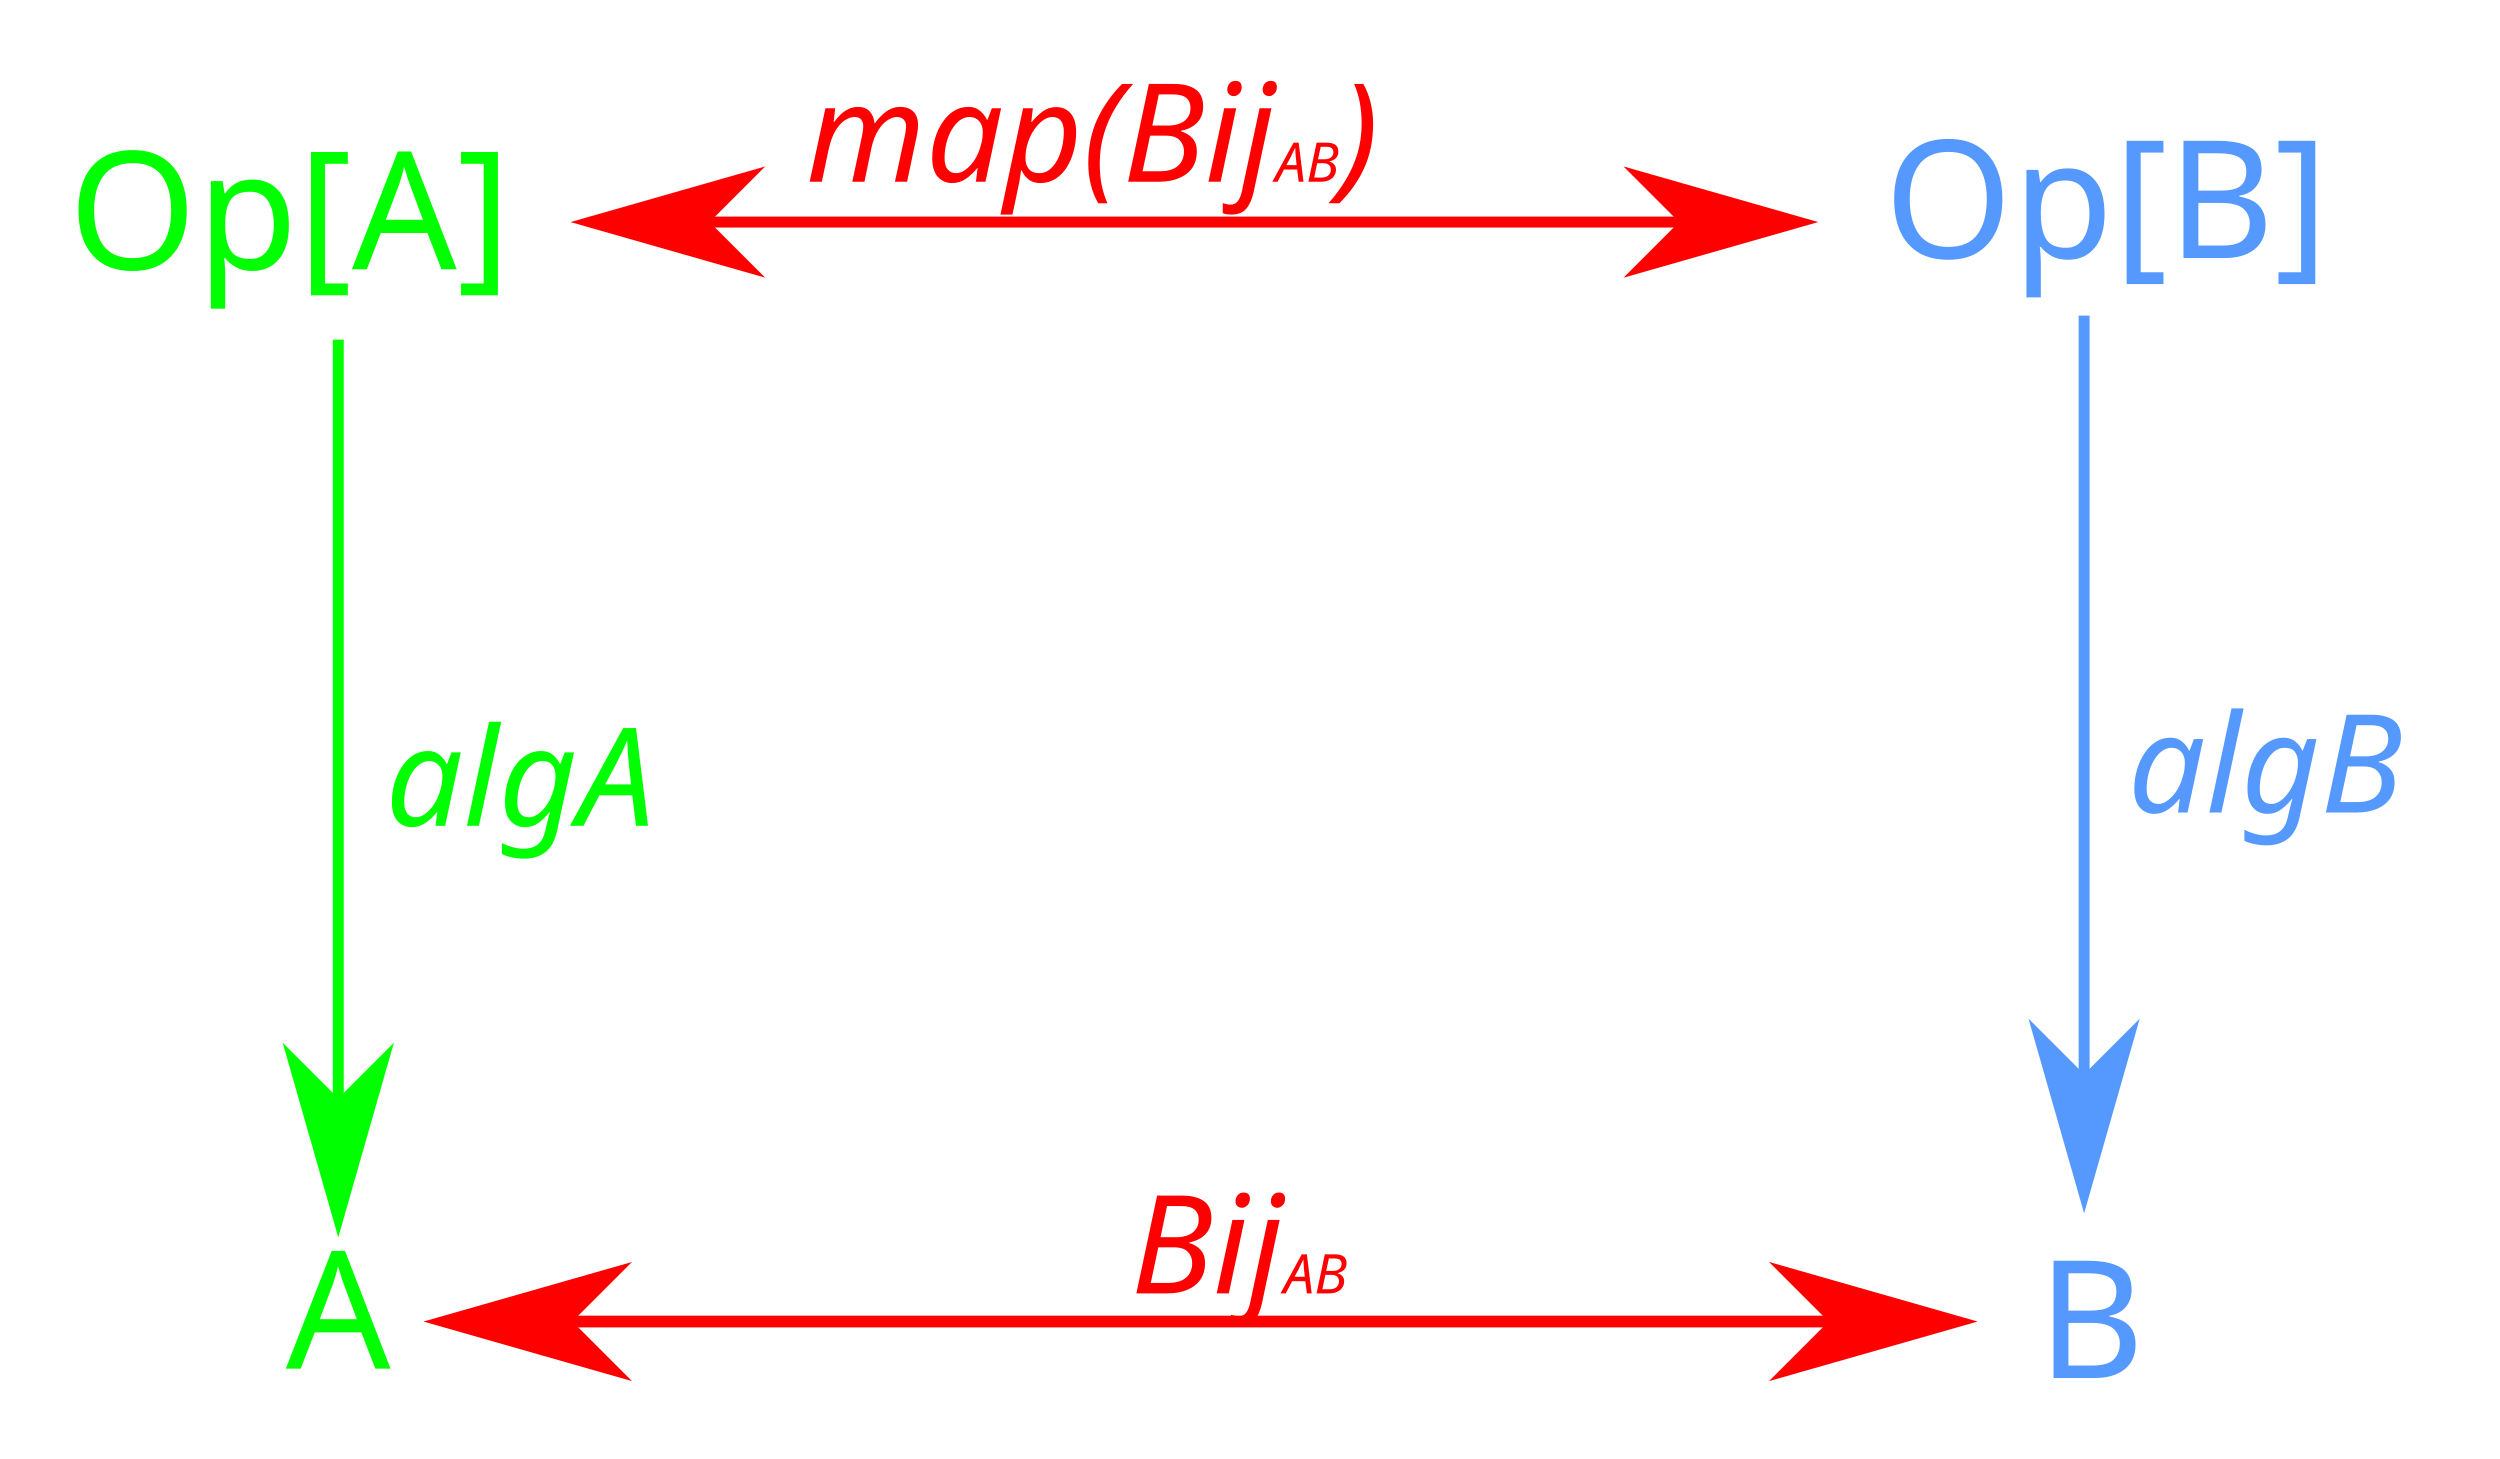
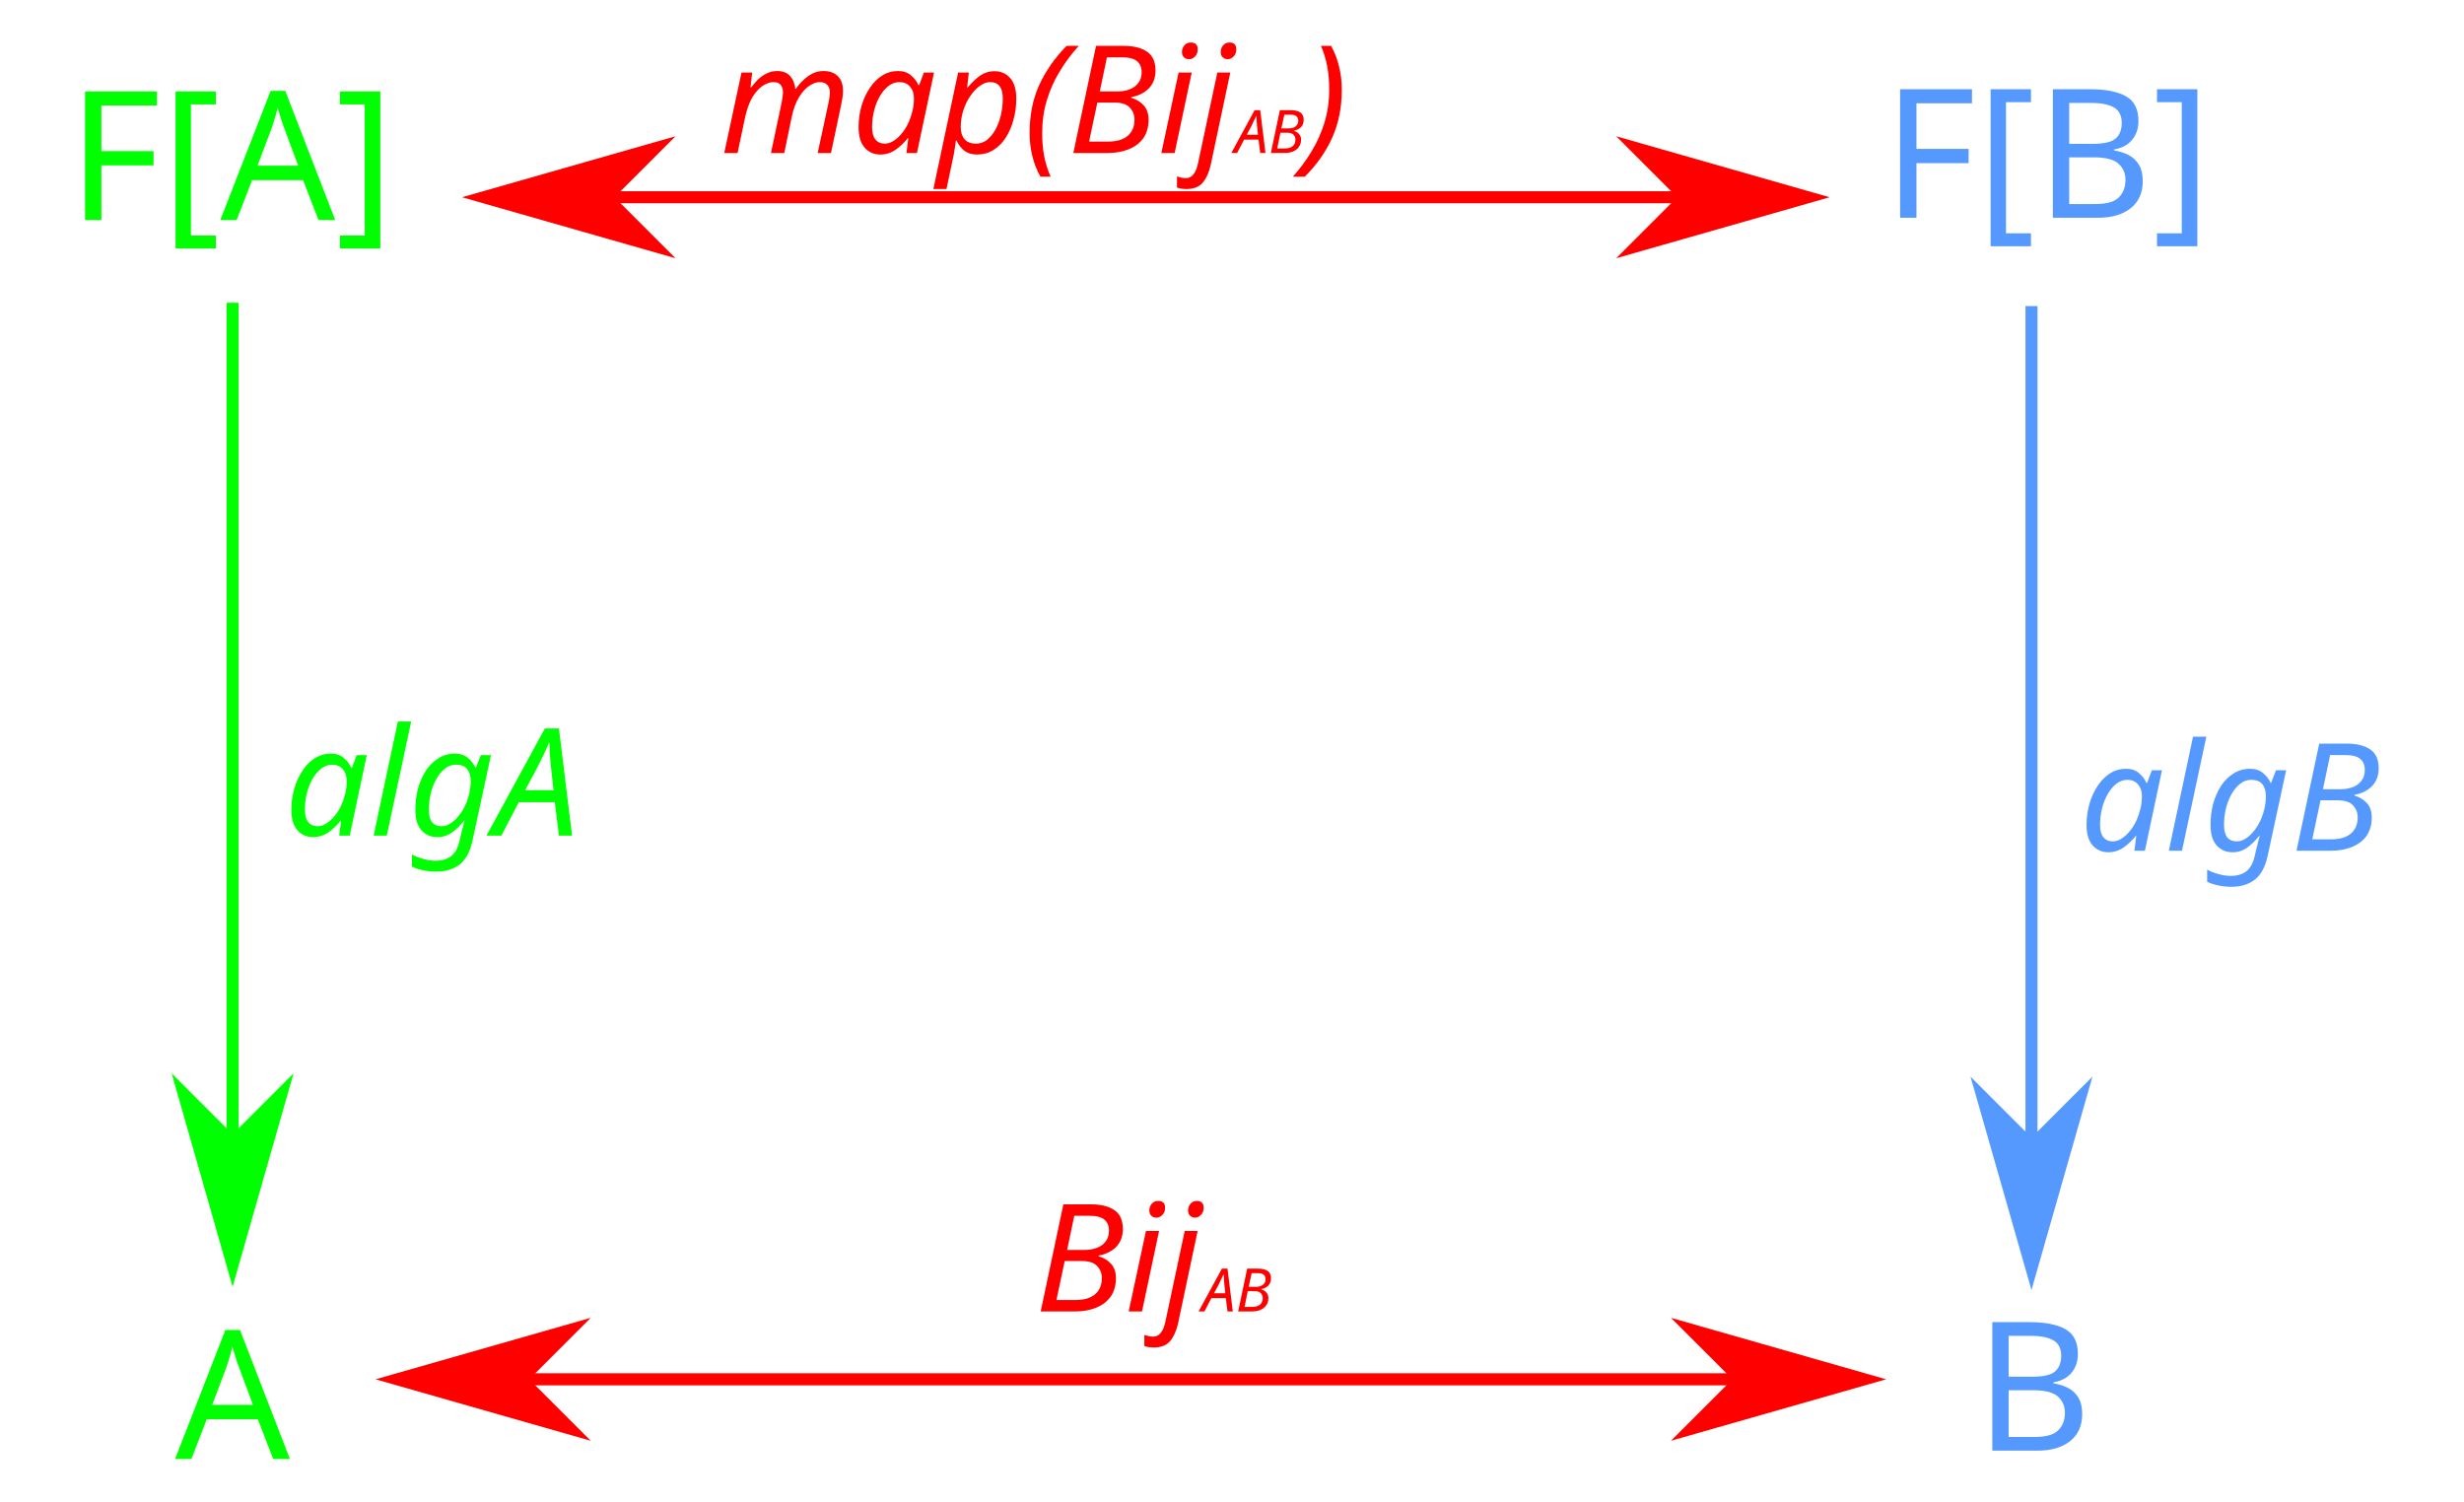
- <svg xmlns="http://www.w3.org/2000/svg" width="64.398mm" height="37.557mm" viewBox="0 0 228.182 133.075" id="svg2" version="1.1">
+ <svg xmlns="http://www.w3.org/2000/svg" width="57.908mm" height="35.291mm" viewBox="0 0 205.187 125.048" id="svg2" version="1.1">
  <defs id="defs4">
    <marker orient="auto" refY="0" refX="0" id="marker4662" style="overflow:visible">
-       <path id="path4664" d="M 0,0 5,-5 -12.5,0 5,5 0,0 Z" style="fill:#ff0000;fill-opacity:1;fill-rule:evenodd;stroke:#ff0000;stroke-width:1pt;stroke-opacity:1" transform="matrix(0.8,0,0,0.8,10,0)" />
+       <path id="path4664" d="M 0,0 5,-5 -12.5,0 5,5 Z" style="fill:#ff0000;fill-opacity:1;fill-rule:evenodd;stroke:#ff0000;stroke-width:1pt;stroke-opacity:1" transform="matrix(0.8,0,0,0.8,10,0)" />
    </marker>
    <marker orient="auto" refY="0" refX="0" id="marker4659" style="overflow:visible">
-       <path id="path4392" d="M 0,0 5,-5 -12.5,0 5,5 0,0 Z" style="fill:#ff0000;fill-opacity:1;fill-rule:evenodd;stroke:#ff0000;stroke-width:1pt;stroke-opacity:1" transform="matrix(0.8,0,0,0.8,10,0)" />
+       <path id="path4392" d="M 0,0 5,-5 -12.5,0 5,5 Z" style="fill:#ff0000;fill-opacity:1;fill-rule:evenodd;stroke:#ff0000;stroke-width:1pt;stroke-opacity:1" transform="matrix(0.8,0,0,0.8,10,0)" />
    </marker>
    <marker orient="auto" refY="0" refX="0" id="marker4655" style="overflow:visible">
-       <path id="path4657" d="M 0,0 5,-5 -12.5,0 5,5 0,0 Z" style="fill:#ff0000;fill-opacity:1;fill-rule:evenodd;stroke:#ff0000;stroke-width:1pt;stroke-opacity:1" transform="matrix(-0.8,0,0,-0.8,-10,0)" />
+       <path id="path4657" d="M 0,0 5,-5 -12.5,0 5,5 Z" style="fill:#ff0000;fill-opacity:1;fill-rule:evenodd;stroke:#ff0000;stroke-width:1pt;stroke-opacity:1" transform="matrix(-0.8,0,0,-0.8,-10,0)" />
    </marker>
    <marker orient="auto" refY="0" refX="0" id="marker4651" style="overflow:visible">
-       <path id="path4653" d="M 0,0 5,-5 -12.5,0 5,5 0,0 Z" style="fill:#5599ff;fill-opacity:1;fill-rule:evenodd;stroke:#5599ff;stroke-width:1pt;stroke-opacity:1" transform="matrix(-0.8,0,0,-0.8,-10,0)" />
+       <path id="path4653" d="M 0,0 5,-5 -12.5,0 5,5 Z" style="fill:#5599ff;fill-opacity:1;fill-rule:evenodd;stroke:#5599ff;stroke-width:1pt;stroke-opacity:1" transform="matrix(-0.8,0,0,-0.8,-10,0)" />
    </marker>
    <marker orient="auto" refY="0" refX="0" id="marker4648" style="overflow:visible">
-       <path id="path4395" d="M 0,0 5,-5 -12.5,0 5,5 0,0 Z" style="fill:#00ff00;fill-opacity:1;fill-rule:evenodd;stroke:#00ff00;stroke-width:1pt;stroke-opacity:1" transform="matrix(-0.8,0,0,-0.8,-10,0)" />
+       <path id="path4395" d="M 0,0 5,-5 -12.5,0 5,5 Z" style="fill:#00ff00;fill-opacity:1;fill-rule:evenodd;stroke:#00ff00;stroke-width:1pt;stroke-opacity:1" transform="matrix(-0.8,0,0,-0.8,-10,0)" />
    </marker>
    <marker orient="auto" refY="0" refX="0" id="marker5787" style="overflow:visible">
-       <path id="path5789" d="M 0,0 5,-5 -12.5,0 5,5 0,0 Z" style="fill:#5599ff;fill-opacity:1;fill-rule:evenodd;stroke:#5599ff;stroke-width:1pt;stroke-opacity:1" transform="matrix(0.8,0,0,0.8,10,0)" />
+       <path id="path5789" d="M 0,0 5,-5 -12.5,0 5,5 Z" style="fill:#5599ff;fill-opacity:1;fill-rule:evenodd;stroke:#5599ff;stroke-width:1pt;stroke-opacity:1" transform="matrix(0.8,0,0,0.8,10,0)" />
    </marker>
    <marker orient="auto" refY="0" refX="0" id="Arrow1Lstart" style="overflow:visible">
-       <path id="path5481" d="M 0,0 5,-5 -12.5,0 5,5 0,0 Z" style="fill:#00ff00;fill-opacity:1;fill-rule:evenodd;stroke:#00ff00;stroke-width:1pt;stroke-opacity:1" transform="matrix(0.8,0,0,0.8,10,0)" />
+       <path id="path5481" d="M 0,0 5,-5 -12.5,0 5,5 Z" style="fill:#00ff00;fill-opacity:1;fill-rule:evenodd;stroke:#00ff00;stroke-width:1pt;stroke-opacity:1" transform="matrix(0.8,0,0,0.8,10,0)" />
    </marker>
    <marker orient="auto" refY="0" refX="0" id="marker7296" style="overflow:visible">
-       <path id="path7298" d="M 0,0 5,-5 -12.5,0 5,5 0,0 Z" style="fill:#5599ff;fill-opacity:1;fill-rule:evenodd;stroke:#5599ff;stroke-width:1pt;stroke-opacity:1" transform="matrix(-0.8,0,0,-0.8,-10,0)" />
+       <path id="path7298" d="M 0,0 5,-5 -12.5,0 5,5 Z" style="fill:#5599ff;fill-opacity:1;fill-rule:evenodd;stroke:#5599ff;stroke-width:1pt;stroke-opacity:1" transform="matrix(-0.8,0,0,-0.8,-10,0)" />
    </marker>
    <marker style="overflow:visible" id="marker4882" refX="0" refY="0" orient="auto">
-       <path transform="matrix(-0.8,0,0,-0.8,-10,0)" style="fill:#ff0000;fill-opacity:1;fill-rule:evenodd;stroke:#ff0000;stroke-width:1pt;stroke-opacity:1" d="M 0,0 5,-5 -12.5,0 5,5 0,0 Z" id="path4884" />
+       <path transform="matrix(-0.8,0,0,-0.8,-10,0)" style="fill:#ff0000;fill-opacity:1;fill-rule:evenodd;stroke:#ff0000;stroke-width:1pt;stroke-opacity:1" d="M 0,0 5,-5 -12.5,0 5,5 Z" id="path4884" />
    </marker>
    <marker orient="auto" refY="0" refX="0" id="Arrow1Lend" style="overflow:visible">
-       <path id="path4173" d="M 0,0 5,-5 -12.5,0 5,5 0,0 Z" style="fill:#00ff00;fill-opacity:1;fill-rule:evenodd;stroke:#00ff00;stroke-width:1pt;stroke-opacity:1" transform="matrix(-0.8,0,0,-0.8,-10,0)" />
+       <path id="path4173" d="M 0,0 5,-5 -12.5,0 5,5 Z" style="fill:#00ff00;fill-opacity:1;fill-rule:evenodd;stroke:#00ff00;stroke-width:1pt;stroke-opacity:1" transform="matrix(-0.8,0,0,-0.8,-10,0)" />
    </marker>
  </defs>
-   <g id="layer1" transform="translate(2.550334,5.787472)">
-     <text xml:space="preserve" style="font-style:normal;font-weight:normal;font-size:15px;line-height:125%;font-family:sans-serif;letter-spacing:0px;word-spacing:0px;fill:#000000;fill-opacity:1;stroke:none;stroke-width:1px;stroke-linecap:butt;stroke-linejoin:miter;stroke-opacity:1" x="3.694" y="18.791" id="text3336">
-       <tspan id="tspan3338" x="3.694" y="18.791" style="fill:#00ff00">Op[A]</tspan>
+   <g id="layer1" transform="translate(-8.955594,0.00117131)">
+     <text xml:space="preserve" style="font-style:normal;font-weight:normal;line-height:0%;font-family:sans-serif;letter-spacing:0px;word-spacing:0px;fill:#000000;fill-opacity:1;stroke:none;stroke-width:1px;stroke-linecap:butt;stroke-linejoin:miter;stroke-opacity:1" x="14.585" y="18.317" id="text3336">
+       <tspan id="tspan3338" x="14.585" y="18.317" style="font-size:15px;line-height:1.25;fill:#00ff00">F[A]</tspan>
    </text>
-     <text xml:space="preserve" style="font-style:normal;font-weight:normal;font-size:15px;line-height:125%;font-family:sans-serif;letter-spacing:0px;word-spacing:0px;fill:#000000;fill-opacity:1;stroke:none;stroke-width:1px;stroke-linecap:butt;stroke-linejoin:miter;stroke-opacity:1" x="310" y="58.076" id="text3340">
-       <tspan id="tspan3342" x="310" y="58.076" />
+     <text xml:space="preserve" style="font-style:normal;font-weight:normal;line-height:0%;font-family:sans-serif;letter-spacing:0px;word-spacing:0px;fill:#000000;fill-opacity:1;stroke:none;stroke-width:1px;stroke-linecap:butt;stroke-linejoin:miter;stroke-opacity:1" x="23.534" y="121.504" id="text3344">
+       <tspan id="tspan3346" x="23.534" y="121.504" style="font-size:15px;line-height:1.25;fill:#00ff00">A</tspan>
    </text>
-     <text xml:space="preserve" style="font-style:normal;font-weight:normal;font-size:15px;line-height:125%;font-family:sans-serif;letter-spacing:0px;word-spacing:0px;fill:#000000;fill-opacity:1;stroke:none;stroke-width:1px;stroke-linecap:butt;stroke-linejoin:miter;stroke-opacity:1" x="23.534" y="119.136" id="text3344">
-       <tspan id="tspan3346" x="23.534" y="119.136" style="fill:#00ff00">A</tspan>
+     <text xml:space="preserve" style="font-style:normal;font-weight:normal;line-height:0%;font-family:sans-serif;letter-spacing:0px;word-spacing:0px;fill:#5599ff;fill-opacity:1;stroke:none;stroke-width:1px;stroke-linecap:butt;stroke-linejoin:miter;stroke-opacity:1" x="165.736" y="18.134" id="text3348">
+       <tspan id="tspan3350" x="165.736" y="18.134" style="font-size:15px;line-height:1.25">F[B]</tspan>
    </text>
-     <text xml:space="preserve" style="font-style:normal;font-weight:normal;font-size:15px;line-height:125%;font-family:sans-serif;letter-spacing:0px;word-spacing:0px;fill:#5599ff;fill-opacity:1;stroke:none;stroke-width:1px;stroke-linecap:butt;stroke-linejoin:miter;stroke-opacity:1" x="169.414" y="17.764" id="text3348">
-       <tspan id="tspan3350" x="169.414" y="17.764">Op[B]</tspan>
+     <path style="fill:#00ff00;fill-rule:evenodd;stroke:#00ff00;stroke-width:1;stroke-linecap:butt;stroke-linejoin:miter;stroke-miterlimit:4;stroke-dasharray:none;stroke-opacity:1;marker-end:url(#marker4648)" d="M 28.325,25.212 V 105.212" id="path3358" />
+     <path style="fill:#5599ff;fill-rule:evenodd;stroke:#5599ff;stroke-width:1px;stroke-linecap:butt;stroke-linejoin:miter;stroke-opacity:1;marker-end:url(#marker4651)" d="M 178.125,25.488 V 105.488" id="path3360" />
+     <path style="fill:#ff0000;fill-rule:evenodd;stroke:#ff0000;stroke-width:1px;stroke-linecap:butt;stroke-linejoin:miter;stroke-opacity:1;marker-start:url(#marker4659);marker-end:url(#marker4655)" d="M 49.375,16.425 H 159.375" id="path3362" />
+     <path style="fill:none;fill-rule:evenodd;stroke:#ff0000;stroke-width:1.008px;stroke-linecap:butt;stroke-linejoin:miter;stroke-opacity:1;marker-start:url(#marker4662);marker-end:url(#marker4882)" d="M 42.188,114.863 H 164.063" id="path3364" />
+     <text xml:space="preserve" style="font-style:normal;font-weight:normal;line-height:0%;font-family:sans-serif;letter-spacing:0px;word-spacing:0px;fill:#5599ff;fill-opacity:1;stroke:none;stroke-width:1px;stroke-linecap:butt;stroke-linejoin:miter;stroke-opacity:1" x="173.409" y="120.803" id="text6686">
+       <tspan id="tspan6688" x="173.409" y="120.803" style="font-size:15px;line-height:1.25">B</tspan>
    </text>
-     <path style="fill:#00ff00;fill-rule:evenodd;stroke:#00ff00;stroke-width:1;stroke-linecap:butt;stroke-linejoin:miter;stroke-miterlimit:4;stroke-dasharray:none;stroke-opacity:1;marker-end:url(#marker4648)" d="m 28.325,25.212 0,80" id="path3358" />
-     <path style="fill:#5599ff;fill-rule:evenodd;stroke:#5599ff;stroke-width:1px;stroke-linecap:butt;stroke-linejoin:miter;stroke-opacity:1;marker-end:url(#marker4651)" d="m 187.673,23.016 0,80" id="path3360" />
-     <path style="fill:#ff0000;fill-rule:evenodd;stroke:#ff0000;stroke-width:1px;stroke-linecap:butt;stroke-linejoin:miter;stroke-opacity:1;marker-start:url(#marker4659);marker-end:url(#marker4655)" d="m 51.461,14.481 110,0" id="path3362" />
-     <path style="fill:none;fill-rule:evenodd;stroke:#ff0000;stroke-width:1.071px;stroke-linecap:butt;stroke-linejoin:miter;stroke-opacity:1;marker-start:url(#marker4662);marker-end:url(#marker4882)" d="m 38.178,114.833 137.69,0" id="path3364" />
-     <text xml:space="preserve" style="font-style:normal;font-weight:normal;font-size:15px;line-height:125%;font-family:sans-serif;letter-spacing:0px;word-spacing:0px;fill:#5599ff;fill-opacity:1;stroke:none;stroke-width:1px;stroke-linecap:butt;stroke-linejoin:miter;stroke-opacity:1" x="183.43" y="119.988" id="text6686">
-       <tspan id="tspan6688" x="183.43" y="119.988">B</tspan>
+     <text xml:space="preserve" style="font-style:normal;font-weight:normal;line-height:0%;font-family:sans-serif;letter-spacing:0px;word-spacing:0px;fill:#ff0000;fill-opacity:1;stroke:none;stroke-width:1px;stroke-linecap:butt;stroke-linejoin:miter;stroke-opacity:1" x="68.923" y="12.74" id="text8914">
+       <tspan id="tspan8916" x="68.923" y="12.74" style="font-style:italic;font-variant:normal;font-weight:normal;font-stretch:normal;font-size:12.5px;line-height:1.25;font-family:sans-serif;-inkscape-font-specification:'sans-serif Italic';fill:#ff0000">map(Bij<tspan style="font-size:5px" id="tspan5453">AB</tspan>)</tspan>
    </text>
-     <text xml:space="preserve" style="font-style:normal;font-weight:normal;font-size:15px;line-height:125%;font-family:sans-serif;letter-spacing:0px;word-spacing:0px;fill:#ff0000;fill-opacity:1;stroke:none;stroke-width:1px;stroke-linecap:butt;stroke-linejoin:miter;stroke-opacity:1" x="71.009" y="10.796" id="text8914">
-       <tspan id="tspan8916" x="71.009" y="10.796" style="font-style:italic;font-variant:normal;font-weight:normal;font-stretch:normal;font-size:12.5px;font-family:sans-serif;-inkscape-font-specification:'sans-serif Italic';fill:#ff0000">map(Bij<tspan style="font-size:5px" id="tspan5453">AB</tspan>)</tspan>
-     </text>
-     <text xml:space="preserve" style="font-style:normal;font-weight:normal;font-size:15px;line-height:125%;font-family:sans-serif;letter-spacing:0px;word-spacing:0px;fill:#ff0000;fill-opacity:1;stroke:none;stroke-width:1px;stroke-linecap:butt;stroke-linejoin:miter;stroke-opacity:1" x="100.657" y="112.261" id="text8918">
-       <tspan id="tspan8920" x="100.657" y="112.261" style="font-style:italic;font-variant:normal;font-weight:normal;font-stretch:normal;font-size:12.5px;font-family:sans-serif;-inkscape-font-specification:'sans-serif Italic';fill:#ff0000">Bij<tspan style="font-size:5px" id="tspan5457">AB</tspan>
+     <text xml:space="preserve" style="font-style:normal;font-weight:normal;line-height:0%;font-family:sans-serif;letter-spacing:0px;word-spacing:0px;fill:#ff0000;fill-opacity:1;stroke:none;stroke-width:1px;stroke-linecap:butt;stroke-linejoin:miter;stroke-opacity:1" x="95.101" y="109.213" id="text8918">
+       <tspan id="tspan8920" x="95.101" y="109.213" style="font-style:italic;font-variant:normal;font-weight:normal;font-stretch:normal;font-size:12.5px;line-height:1.25;font-family:sans-serif;-inkscape-font-specification:'sans-serif Italic';fill:#ff0000">Bij<tspan style="font-size:5px" id="tspan5457">AB</tspan>
      </tspan>
    </text>
-     <text xml:space="preserve" style="font-style:normal;font-weight:normal;font-size:15px;line-height:125%;font-family:sans-serif;letter-spacing:0px;word-spacing:0px;fill:#000000;fill-opacity:1;stroke:none;stroke-width:1px;stroke-linecap:butt;stroke-linejoin:miter;stroke-opacity:1" x="32.626" y="69.584" id="text8922">
-       <tspan id="tspan8924" x="32.626" y="69.584" style="font-style:italic;font-variant:normal;font-weight:normal;font-stretch:normal;font-size:12.5px;font-family:sans-serif;-inkscape-font-specification:'sans-serif Italic';fill:#00ff00">algA</tspan>
+     <text xml:space="preserve" style="font-style:normal;font-weight:normal;line-height:0%;font-family:sans-serif;letter-spacing:0px;word-spacing:0px;fill:#000000;fill-opacity:1;stroke:none;stroke-width:1px;stroke-linecap:butt;stroke-linejoin:miter;stroke-opacity:1" x="32.626" y="69.584" id="text8922">
+       <tspan id="tspan8924" x="32.626" y="69.584" style="font-style:italic;font-variant:normal;font-weight:normal;font-stretch:normal;font-size:12.5px;line-height:1.25;font-family:sans-serif;-inkscape-font-specification:'sans-serif Italic';fill:#00ff00">algA</tspan>
    </text>
-     <text xml:space="preserve" style="font-style:normal;font-weight:normal;font-size:15px;line-height:125%;font-family:sans-serif;letter-spacing:0px;word-spacing:0px;fill:#5599ff;fill-opacity:1;stroke:none;stroke-width:1px;stroke-linecap:butt;stroke-linejoin:miter;stroke-opacity:1" x="191.665" y="68.372" id="text8926">
-       <tspan id="tspan8928" x="191.665" y="68.372" style="font-style:italic;font-variant:normal;font-weight:normal;font-stretch:normal;font-size:12.5px;font-family:sans-serif;-inkscape-font-specification:'sans-serif Italic';fill:#5599ff">algB</tspan>
+     <text xml:space="preserve" style="font-style:normal;font-weight:normal;line-height:0%;font-family:sans-serif;letter-spacing:0px;word-spacing:0px;fill:#5599ff;fill-opacity:1;stroke:none;stroke-width:1px;stroke-linecap:butt;stroke-linejoin:miter;stroke-opacity:1" x="182.117" y="70.845" id="text8926">
+       <tspan id="tspan8928" x="182.117" y="70.845" style="font-style:italic;font-variant:normal;font-weight:normal;font-stretch:normal;font-size:12.5px;line-height:1.25;font-family:sans-serif;-inkscape-font-specification:'sans-serif Italic';fill:#5599ff">algB</tspan>
    </text>
  </g>
</svg>
